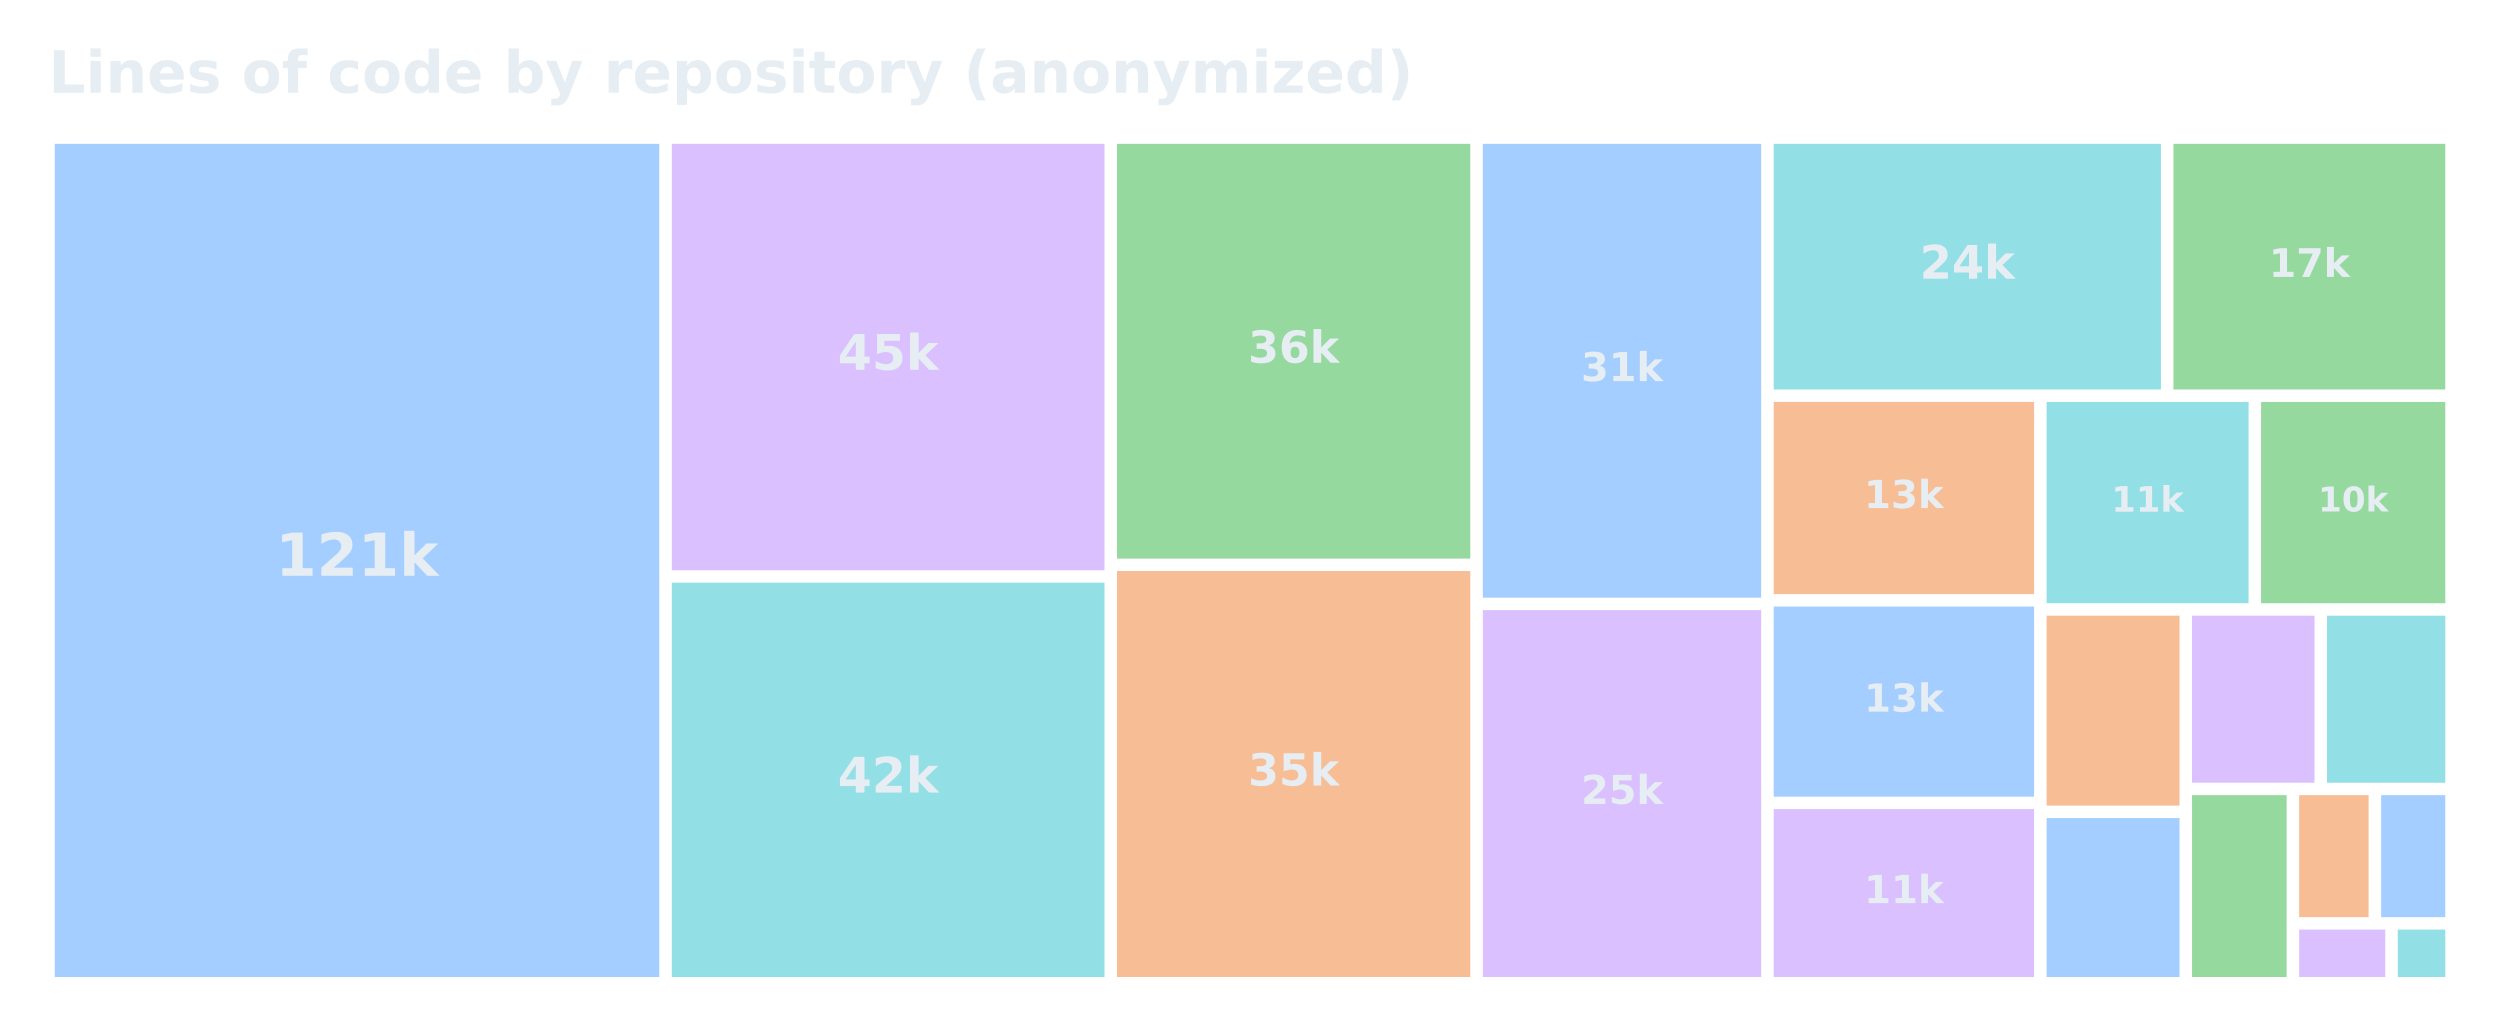
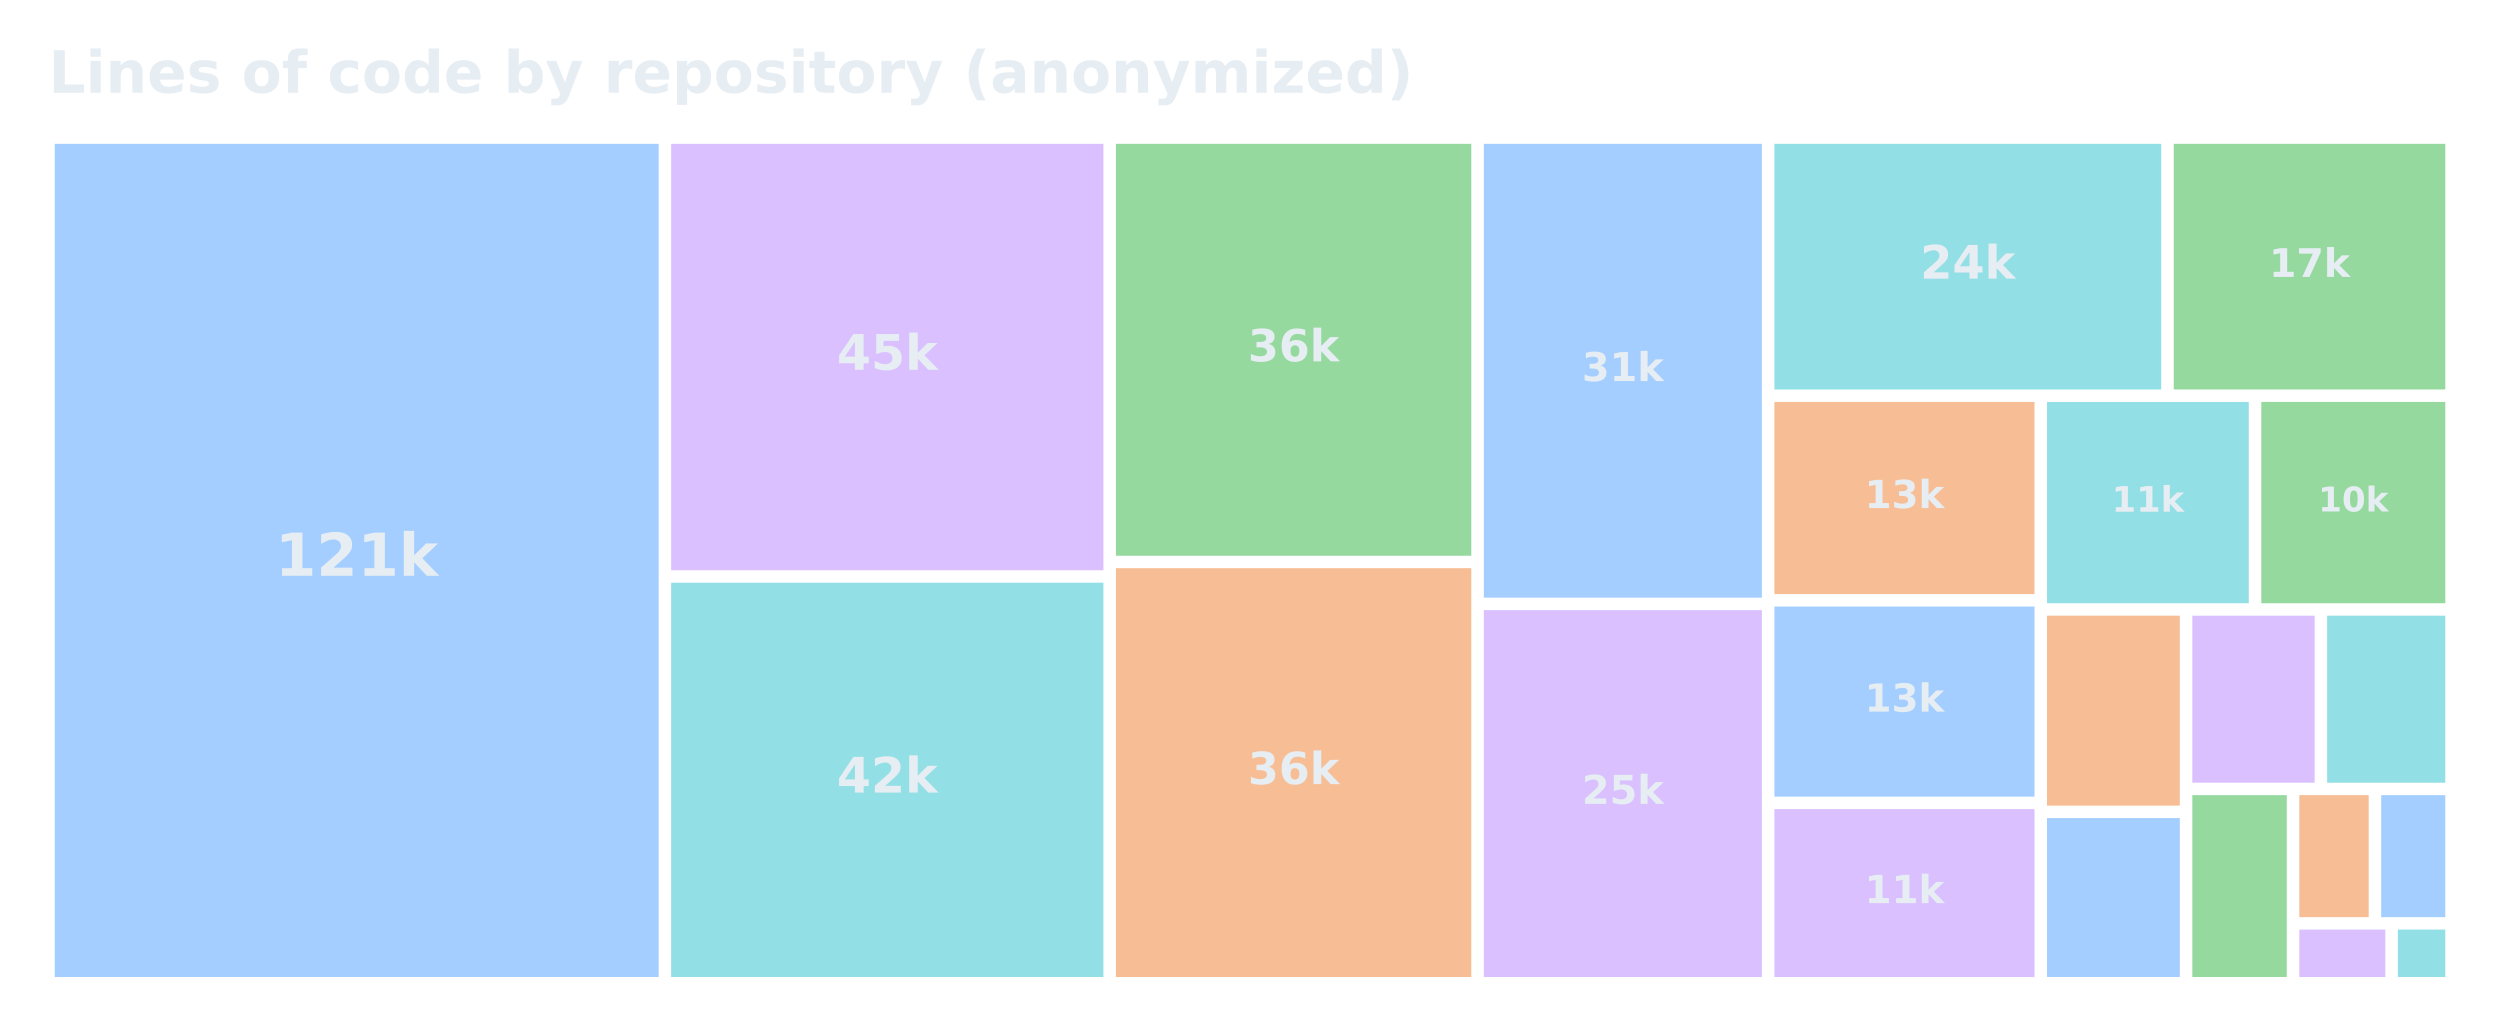
<svg xmlns="http://www.w3.org/2000/svg" xmlns:xlink="http://www.w3.org/1999/xlink" width="557.28pt" height="229.974pt" viewBox="0 0 557.28 229.974" version="1.1">
  <defs>
    <style type="text/css">*{stroke-linejoin: round; stroke-linecap: butt}</style>
  </defs>
  <g id="figure_1">
    <g id="patch_1">
      <path d="M 0 229.974  L 557.28 229.974  L 557.28 0  L 0 0  L 0 229.974  z " style="fill: none; opacity: 0" />
    </g>
    <g id="axes_1">
      <g id="patch_2">
-         <path d="M 12.195 32.064  L 146.959 32.064  L 146.959 217.788  L 12.195 217.788  z " clip-path="url(#p3aedb44725)" style="fill: #58a6ff; opacity: 0.55" />
+         <path d="M 12.195 32.064  L 146.818 32.064  L 146.818 217.788  L 12.195 217.788  z " clip-path="url(#pc6907132ee)" style="fill: #58a6ff; opacity: 0.55" />
      </g>
      <g id="patch_3">
-         <path d="M 149.749 32.064  L 246.205 32.064  L 246.205 127.121  L 149.749 127.121  z " clip-path="url(#p3aedb44725)" style="fill: #bc8cff; opacity: 0.55" />
+         <path d="M 149.608 32.064  L 245.962 32.064  L 245.962 127.121  L 149.608 127.121  z " clip-path="url(#pc6907132ee)" style="fill: #bc8cff; opacity: 0.55" />
      </g>
      <g id="patch_4">
-         <path d="M 149.749 129.893  L 246.205 129.893  L 246.205 217.788  L 149.749 217.788  z " clip-path="url(#p3aedb44725)" style="fill: #39c5cf; opacity: 0.55" />
+         <path d="M 149.608 129.893  L 245.962 129.893  L 245.962 217.788  L 149.608 217.788  z " clip-path="url(#pc6907132ee)" style="fill: #39c5cf; opacity: 0.55" />
      </g>
      <g id="patch_5">
-         <path d="M 248.995 32.064  L 327.749 32.064  L 327.749 124.519  L 248.995 124.519  z " clip-path="url(#p3aedb44725)" style="fill: #3fb950; opacity: 0.55" />
+         <path d="M 248.752 32.064  L 327.972 32.064  L 327.972 123.881  L 248.752 123.881  z " clip-path="url(#pc6907132ee)" style="fill: #3fb950; opacity: 0.55" />
      </g>
      <g id="patch_6">
-         <path d="M 248.995 127.291  L 327.749 127.291  L 327.749 217.788  L 248.995 217.788  z " clip-path="url(#p3aedb44725)" style="fill: #f0883e; opacity: 0.55" />
+         <path d="M 248.752 126.653  L 327.972 126.653  L 327.972 217.788  L 248.752 217.788  z " clip-path="url(#pc6907132ee)" style="fill: #f0883e; opacity: 0.55" />
      </g>
      <g id="patch_7">
-         <path d="M 330.539 32.064  L 392.59 32.064  L 392.59 133.229  L 330.539 133.229  z " clip-path="url(#p3aedb44725)" style="fill: #58a6ff; opacity: 0.55" />
+         <path d="M 330.762 32.064  L 392.746 32.064  L 392.746 133.229  L 330.762 133.229  z " clip-path="url(#pc6907132ee)" style="fill: #58a6ff; opacity: 0.55" />
      </g>
      <g id="patch_8">
-         <path d="M 330.539 136.001  L 392.59 136.001  L 392.59 217.788  L 330.539 217.788  z " clip-path="url(#p3aedb44725)" style="fill: #bc8cff; opacity: 0.55" />
+         <path d="M 330.762 136.001  L 392.746 136.001  L 392.746 217.788  L 330.762 217.788  z " clip-path="url(#pc6907132ee)" style="fill: #bc8cff; opacity: 0.55" />
      </g>
      <g id="patch_9">
-         <path d="M 395.38 32.064  L 481.698 32.064  L 481.698 86.826  L 395.38 86.826  z " clip-path="url(#p3aedb44725)" style="fill: #39c5cf; opacity: 0.55" />
+         <path d="M 395.536 32.064  L 481.763 32.064  L 481.763 86.826  L 395.536 86.826  z " clip-path="url(#pc6907132ee)" style="fill: #39c5cf; opacity: 0.55" />
      </g>
      <g id="patch_10">
-         <path d="M 484.488 32.064  L 545.085 32.064  L 545.085 86.826  L 484.488 86.826  z " clip-path="url(#p3aedb44725)" style="fill: #3fb950; opacity: 0.55" />
+         <path d="M 484.553 32.064  L 545.085 32.064  L 545.085 86.826  L 484.553 86.826  z " clip-path="url(#pc6907132ee)" style="fill: #3fb950; opacity: 0.55" />
      </g>
      <g id="patch_11">
-         <path d="M 395.38 89.598  L 453.421 89.598  L 453.421 132.431  L 395.38 132.431  z " clip-path="url(#p3aedb44725)" style="fill: #f0883e; opacity: 0.55" />
+         <path d="M 395.536 89.598  L 453.515 89.598  L 453.515 132.431  L 395.536 132.431  z " clip-path="url(#pc6907132ee)" style="fill: #f0883e; opacity: 0.55" />
      </g>
      <g id="patch_12">
-         <path d="M 395.38 135.203  L 453.421 135.203  L 453.421 177.583  L 395.38 177.583  z " clip-path="url(#p3aedb44725)" style="fill: #58a6ff; opacity: 0.55" />
+         <path d="M 395.536 135.203  L 453.515 135.203  L 453.515 177.583  L 395.536 177.583  z " clip-path="url(#pc6907132ee)" style="fill: #58a6ff; opacity: 0.55" />
      </g>
      <g id="patch_13">
-         <path d="M 395.38 180.355  L 453.421 180.355  L 453.421 217.788  L 395.38 217.788  z " clip-path="url(#p3aedb44725)" style="fill: #bc8cff; opacity: 0.55" />
+         <path d="M 395.536 180.355  L 453.515 180.355  L 453.515 217.788  L 395.536 217.788  z " clip-path="url(#pc6907132ee)" style="fill: #bc8cff; opacity: 0.55" />
      </g>
      <g id="patch_14">
-         <path d="M 456.211 89.598  L 501.235 89.598  L 501.235 134.472  L 456.211 134.472  z " clip-path="url(#p3aedb44725)" style="fill: #39c5cf; opacity: 0.55" />
+         <path d="M 456.305 89.598  L 501.28 89.598  L 501.28 134.472  L 456.305 134.472  z " clip-path="url(#pc6907132ee)" style="fill: #39c5cf; opacity: 0.55" />
      </g>
      <g id="patch_15">
-         <path d="M 504.025 89.598  L 545.085 89.598  L 545.085 134.472  L 504.025 134.472  z " clip-path="url(#p3aedb44725)" style="fill: #3fb950; opacity: 0.55" />
+         <path d="M 504.07 89.598  L 545.085 89.598  L 545.085 134.472  L 504.07 134.472  z " clip-path="url(#pc6907132ee)" style="fill: #3fb950; opacity: 0.55" />
      </g>
      <g id="patch_16">
-         <path d="M 456.211 137.244  L 485.843 137.244  L 485.843 179.584  L 456.211 179.584  z " clip-path="url(#p3aedb44725)" style="fill: #f0883e; opacity: 0.55" />
+         <path d="M 456.305 137.244  L 485.904 137.244  L 485.904 179.584  L 456.305 179.584  z " clip-path="url(#pc6907132ee)" style="fill: #f0883e; opacity: 0.55" />
      </g>
      <g id="patch_17">
-         <path d="M 456.211 182.356  L 485.843 182.356  L 485.843 217.788  L 456.211 217.788  z " clip-path="url(#p3aedb44725)" style="fill: #58a6ff; opacity: 0.55" />
+         <path d="M 456.305 182.356  L 485.904 182.356  L 485.904 217.788  L 456.305 217.788  z " clip-path="url(#pc6907132ee)" style="fill: #58a6ff; opacity: 0.55" />
      </g>
      <g id="patch_18">
-         <path d="M 488.633 137.244  L 515.932 137.244  L 515.932 174.474  L 488.633 174.474  z " clip-path="url(#p3aedb44725)" style="fill: #bc8cff; opacity: 0.55" />
+         <path d="M 488.694 137.244  L 515.962 137.244  L 515.962 174.474  L 488.694 174.474  z " clip-path="url(#pc6907132ee)" style="fill: #bc8cff; opacity: 0.55" />
      </g>
      <g id="patch_19">
-         <path d="M 518.722 137.244  L 545.085 137.244  L 545.085 174.474  L 518.722 174.474  z " clip-path="url(#p3aedb44725)" style="fill: #39c5cf; opacity: 0.55" />
+         <path d="M 518.752 137.244  L 545.085 137.244  L 545.085 174.474  L 518.752 174.474  z " clip-path="url(#pc6907132ee)" style="fill: #39c5cf; opacity: 0.55" />
      </g>
      <g id="patch_20">
-         <path d="M 488.633 177.246  L 509.718 177.246  L 509.718 217.788  L 488.633 217.788  z " clip-path="url(#p3aedb44725)" style="fill: #3fb950; opacity: 0.55" />
+         <path d="M 488.694 177.246  L 509.754 177.246  L 509.754 217.788  L 488.694 217.788  z " clip-path="url(#pc6907132ee)" style="fill: #3fb950; opacity: 0.55" />
      </g>
      <g id="patch_21">
-         <path d="M 512.508 177.246  L 527.994 177.246  L 527.994 204.443  L 512.508 204.443  z " clip-path="url(#p3aedb44725)" style="fill: #f0883e; opacity: 0.55" />
+         <path d="M 512.544 177.246  L 528.011 177.246  L 528.011 204.443  L 512.544 204.443  z " clip-path="url(#pc6907132ee)" style="fill: #f0883e; opacity: 0.55" />
      </g>
      <g id="patch_22">
-         <path d="M 530.784 177.246  L 545.085 177.246  L 545.085 204.443  L 530.784 204.443  z " clip-path="url(#p3aedb44725)" style="fill: #58a6ff; opacity: 0.55" />
+         <path d="M 530.801 177.246  L 545.085 177.246  L 545.085 204.443  L 530.801 204.443  z " clip-path="url(#pc6907132ee)" style="fill: #58a6ff; opacity: 0.55" />
      </g>
      <g id="patch_23">
-         <path d="M 512.508 207.215  L 531.705 207.215  L 531.705 217.788  L 512.508 217.788  z " clip-path="url(#p3aedb44725)" style="fill: #bc8cff; opacity: 0.55" />
+         <path d="M 512.544 207.215  L 531.719 207.215  L 531.719 217.788  L 512.544 217.788  z " clip-path="url(#pc6907132ee)" style="fill: #bc8cff; opacity: 0.55" />
      </g>
      <g id="patch_24">
-         <path d="M 534.495 207.215  L 545.085 207.215  L 545.085 217.788  L 534.495 217.788  z " clip-path="url(#p3aedb44725)" style="fill: #39c5cf; opacity: 0.55" />
+         <path d="M 534.509 207.215  L 545.085 207.215  L 545.085 217.788  L 534.509 217.788  z " clip-path="url(#pc6907132ee)" style="fill: #39c5cf; opacity: 0.55" />
      </g>
      <g id="text_1">
-         <g style="fill: #e6edf3" transform="translate(61.38803 128.3598) scale(0.132171 -0.132171)">
+         <g style="fill: #e6edf3" transform="translate(61.32908 128.3576) scale(0.132087 -0.132087)">
          <defs>
            <path id="DejaVuSans-Bold-14" d="M 750 831  L 1813 831  L 1813 3847  L 722 3622  L 722 4441  L 1806 4666  L 2950 4666  L 2950 831  L 4013 831  L 4013 0  L 750 0  L 750 831  z " transform="scale(0.015625)" />
            <path id="DejaVuSans-Bold-15" d="M 1844 884  L 3897 884  L 3897 0  L 506 0  L 506 884  L 2209 2388  Q 2438 2594 2547 2791  Q 2656 2988 2656 3200  Q 2656 3528 2436 3728  Q 2216 3928 1850 3928  Q 1569 3928 1234 3808  Q 900 3688 519 3450  L 519 4475  Q 925 4609 1322 4679  Q 1719 4750 2100 4750  Q 2938 4750 3402 4381  Q 3866 4013 3866 3353  Q 3866 2972 3669 2642  Q 3472 2313 2841 1759  L 1844 884  z " transform="scale(0.015625)" />
            <path id="DejaVuSans-Bold-4e" d="M 538 4863  L 1656 4863  L 1656 2216  L 2944 3500  L 4244 3500  L 2534 1894  L 4378 0  L 3022 0  L 1656 1459  L 1656 0  L 538 0  L 538 4863  z " transform="scale(0.015625)" />
          </defs>
          <use xlink:href="#DejaVuSans-Bold-14" />
          <use xlink:href="#DejaVuSans-Bold-15" transform="translate(69.57812 0)" />
          <use xlink:href="#DejaVuSans-Bold-14" transform="translate(139.1562 0)" />
          <use xlink:href="#DejaVuSans-Bold-4e" transform="translate(208.7344 0)" />
        </g>
      </g>
      <g id="text_2">
-         <g style="fill: #e6edf3" transform="translate(186.7391 82.43169) scale(0.109287 -0.109287)">
+         <g style="fill: #e6edf3" transform="translate(186.5534 82.43011) scale(0.109226 -0.109226)">
          <defs>
            <path id="DejaVuSans-Bold-17" d="M 2356 3675  L 1038 1722  L 2356 1722  L 2356 3675  z M 2156 4666  L 3494 4666  L 3494 1722  L 4159 1722  L 4159 850  L 3494 850  L 3494 0  L 2356 0  L 2356 850  L 288 850  L 288 1881  L 2156 4666  z " transform="scale(0.015625)" />
            <path id="DejaVuSans-Bold-18" d="M 678 4666  L 3669 4666  L 3669 3781  L 1638 3781  L 1638 3059  Q 1775 3097 1914 3117  Q 2053 3138 2203 3138  Q 3056 3138 3531 2711  Q 4006 2284 4006 1522  Q 4006 766 3489 337  Q 2972 -91 2053 -91  Q 1656 -91 1267 -14  Q 878 63 494 219  L 494 1166  Q 875 947 1217 837  Q 1559 728 1863 728  Q 2300 728 2551 942  Q 2803 1156 2803 1522  Q 2803 1891 2551 2103  Q 2300 2316 1863 2316  Q 1603 2316 1309 2248  Q 1016 2181 678 2041  L 678 4666  z " transform="scale(0.015625)" />
          </defs>
          <use xlink:href="#DejaVuSans-Bold-17" />
          <use xlink:href="#DejaVuSans-Bold-18" transform="translate(69.57812 0)" />
          <use xlink:href="#DejaVuSans-Bold-4e" transform="translate(139.1562 0)" />
        </g>
      </g>
      <g id="text_3">
-         <g style="fill: #e6edf3" transform="translate(186.7391 176.6797) scale(0.109287 -0.109287)">
+         <g style="fill: #e6edf3" transform="translate(186.5534 176.6781) scale(0.109226 -0.109226)">
          <use xlink:href="#DejaVuSans-Bold-17" />
          <use xlink:href="#DejaVuSans-Bold-15" transform="translate(69.57812 0)" />
          <use xlink:href="#DejaVuSans-Bold-4e" transform="translate(139.1562 0)" />
        </g>
      </g>
      <g id="text_4">
-         <g style="fill: #e6edf3" transform="translate(278.2216 80.85593) scale(0.098713 -0.098713)">
+         <g style="fill: #e6edf3" transform="translate(278.183 80.54412) scale(0.098991 -0.098991)">
          <defs>
            <path id="DejaVuSans-Bold-16" d="M 2981 2516  Q 3453 2394 3698 2092  Q 3944 1791 3944 1325  Q 3944 631 3412 270  Q 2881 -91 1863 -91  Q 1503 -91 1142 -33  Q 781 25 428 141  L 428 1069  Q 766 900 1098 814  Q 1431 728 1753 728  Q 2231 728 2486 893  Q 2741 1059 2741 1369  Q 2741 1688 2480 1852  Q 2219 2016 1709 2016  L 1228 2016  L 1228 2791  L 1734 2791  Q 2188 2791 2409 2933  Q 2631 3075 2631 3366  Q 2631 3634 2415 3781  Q 2200 3928 1806 3928  Q 1516 3928 1219 3862  Q 922 3797 628 3669  L 628 4550  Q 984 4650 1334 4700  Q 1684 4750 2022 4750  Q 2931 4750 3382 4451  Q 3834 4153 3834 3553  Q 3834 3144 3618 2883  Q 3403 2622 2981 2516  z " transform="scale(0.015625)" />
            <path id="DejaVuSans-Bold-19" d="M 2316 2303  Q 2000 2303 1842 2098  Q 1684 1894 1684 1484  Q 1684 1075 1842 870  Q 2000 666 2316 666  Q 2634 666 2792 870  Q 2950 1075 2950 1484  Q 2950 1894 2792 2098  Q 2634 2303 2316 2303  z M 3803 4544  L 3803 3681  Q 3506 3822 3243 3889  Q 2981 3956 2731 3956  Q 2194 3956 1894 3657  Q 1594 3359 1544 2772  Q 1750 2925 1990 3001  Q 2231 3078 2516 3078  Q 3231 3078 3670 2659  Q 4109 2241 4109 1563  Q 4109 813 3618 361  Q 3128 -91 2303 -91  Q 1394 -91 895 523  Q 397 1138 397 2266  Q 397 3422 980 4083  Q 1563 4744 2578 4744  Q 2900 4744 3203 4694  Q 3506 4644 3803 4544  z " transform="scale(0.015625)" />
          </defs>
          <use xlink:href="#DejaVuSans-Bold-16" />
          <use xlink:href="#DejaVuSans-Bold-19" transform="translate(69.57812 0)" />
          <use xlink:href="#DejaVuSans-Bold-4e" transform="translate(139.1562 0)" />
        </g>
      </g>
      <g id="text_5">
-         <g style="fill: #e6edf3" transform="translate(278.2216 175.1039) scale(0.098713 -0.098713)">
+         <g style="fill: #e6edf3" transform="translate(278.183 174.7921) scale(0.098991 -0.098991)">
          <use xlink:href="#DejaVuSans-Bold-16" />
-           <use xlink:href="#DejaVuSans-Bold-18" transform="translate(69.57812 0)" />
+           <use xlink:href="#DejaVuSans-Bold-19" transform="translate(69.57812 0)" />
          <use xlink:href="#DejaVuSans-Bold-4e" transform="translate(139.1562 0)" />
        </g>
      </g>
      <g id="text_6">
-         <g style="fill: #e6edf3" transform="translate(352.4402 84.95201) scale(0.088734 -0.088734)">
+         <g style="fill: #e6edf3" transform="translate(352.634 84.95097) scale(0.088694 -0.088694)">
          <use xlink:href="#DejaVuSans-Bold-16" />
          <use xlink:href="#DejaVuSans-Bold-14" transform="translate(69.57812 0)" />
          <use xlink:href="#DejaVuSans-Bold-4e" transform="translate(139.1562 0)" />
        </g>
      </g>
      <g id="text_7">
-         <g style="fill: #e6edf3" transform="translate(352.4402 179.2) scale(0.088734 -0.088734)">
+         <g style="fill: #e6edf3" transform="translate(352.634 179.199) scale(0.088694 -0.088694)">
          <use xlink:href="#DejaVuSans-Bold-15" />
          <use xlink:href="#DejaVuSans-Bold-18" transform="translate(69.57812 0)" />
          <use xlink:href="#DejaVuSans-Bold-4e" transform="translate(139.1562 0)" />
        </g>
      </g>
      <g id="text_8">
-         <g style="fill: #e6edf3" transform="translate(427.9237 62.12717) scale(0.103231 -0.103231)">
+         <g style="fill: #e6edf3" transform="translate(428.04 62.12575) scale(0.103176 -0.103176)">
          <use xlink:href="#DejaVuSans-Bold-15" />
          <use xlink:href="#DejaVuSans-Bold-17" transform="translate(69.57812 0)" />
          <use xlink:href="#DejaVuSans-Bold-4e" transform="translate(139.1562 0)" />
        </g>
      </g>
      <g id="text_9">
-         <g style="fill: #e6edf3" transform="translate(505.7513 61.72798) scale(0.087866 -0.087866)">
+         <g style="fill: #e6edf3" transform="translate(505.7878 61.72697) scale(0.087827 -0.087827)">
          <defs>
            <path id="DejaVuSans-Bold-1a" d="M 428 4666  L 3944 4666  L 3944 3988  L 2125 0  L 953 0  L 2675 3781  L 428 3781  L 428 4666  z " transform="scale(0.015625)" />
          </defs>
          <use xlink:href="#DejaVuSans-Bold-14" />
          <use xlink:href="#DejaVuSans-Bold-1a" transform="translate(69.57812 0)" />
          <use xlink:href="#DejaVuSans-Bold-4e" transform="translate(139.1562 0)" />
        </g>
      </g>
      <g id="text_10">
-         <g style="fill: #e6edf3" transform="translate(415.5224 113.2579) scale(0.086339 -0.086339)">
+         <g style="fill: #e6edf3" transform="translate(415.6515 113.2569) scale(0.086302 -0.086302)">
          <use xlink:href="#DejaVuSans-Bold-14" />
          <use xlink:href="#DejaVuSans-Bold-16" transform="translate(69.57812 0)" />
          <use xlink:href="#DejaVuSans-Bold-4e" transform="translate(139.1562 0)" />
        </g>
      </g>
      <g id="text_11">
-         <g style="fill: #e6edf3" transform="translate(415.5224 158.6363) scale(0.086339 -0.086339)">
+         <g style="fill: #e6edf3" transform="translate(415.6515 158.6353) scale(0.086302 -0.086302)">
          <use xlink:href="#DejaVuSans-Bold-14" />
          <use xlink:href="#DejaVuSans-Bold-16" transform="translate(69.57812 0)" />
          <use xlink:href="#DejaVuSans-Bold-4e" transform="translate(139.1562 0)" />
        </g>
      </g>
      <g id="text_12">
-         <g style="fill: #e6edf3" transform="translate(415.5224 201.3147) scale(0.086339 -0.086339)">
+         <g style="fill: #e6edf3" transform="translate(415.6515 201.3138) scale(0.086302 -0.086302)">
          <use xlink:href="#DejaVuSans-Bold-14" />
          <use xlink:href="#DejaVuSans-Bold-14" transform="translate(69.57812 0)" />
          <use xlink:href="#DejaVuSans-Bold-4e" transform="translate(139.1562 0)" />
        </g>
      </g>
      <g id="text_13">
-         <g style="fill: #e6edf3" transform="translate(470.6448 114.0764) scale(0.078563 -0.078563)">
+         <g style="fill: #e6edf3" transform="translate(470.7173 114.0757) scale(0.078533 -0.078533)">
          <use xlink:href="#DejaVuSans-Bold-14" />
          <use xlink:href="#DejaVuSans-Bold-14" transform="translate(69.57812 0)" />
          <use xlink:href="#DejaVuSans-Bold-4e" transform="translate(139.1562 0)" />
        </g>
      </g>
      <g id="text_14">
-         <g style="fill: #e6edf3" transform="translate(516.7202 114.0149) scale(0.076195 -0.076195)">
+         <g style="fill: #e6edf3" transform="translate(516.7454 114.0142) scale(0.076168 -0.076168)">
          <defs>
            <path id="DejaVuSans-Bold-13" d="M 2944 2338  Q 2944 3213 2780 3570  Q 2616 3928 2228 3928  Q 1841 3928 1675 3570  Q 1509 3213 1509 2338  Q 1509 1453 1675 1090  Q 1841 728 2228 728  Q 2613 728 2778 1090  Q 2944 1453 2944 2338  z M 4147 2328  Q 4147 1169 3647 539  Q 3147 -91 2228 -91  Q 1306 -91 806 539  Q 306 1169 306 2328  Q 306 3491 806 4120  Q 1306 4750 2228 4750  Q 3147 4750 3647 4120  Q 4147 3491 4147 2328  z " transform="scale(0.015625)" />
          </defs>
          <use xlink:href="#DejaVuSans-Bold-14" />
          <use xlink:href="#DejaVuSans-Bold-13" transform="translate(69.57812 0)" />
          <use xlink:href="#DejaVuSans-Bold-4e" transform="translate(139.1562 0)" />
        </g>
      </g>
      <g id="text_15">
        <g style="fill: #e6edf3" transform="translate(10.8 20.67797) scale(0.13 -0.13)">
          <defs>
            <path id="DejaVuSans-Bold-2f" d="M 588 4666  L 1791 4666  L 1791 909  L 3903 909  L 3903 0  L 588 0  L 588 4666  z " transform="scale(0.015625)" />
            <path id="DejaVuSans-Bold-4c" d="M 538 3500  L 1656 3500  L 1656 0  L 538 0  L 538 3500  z M 538 4863  L 1656 4863  L 1656 3950  L 538 3950  L 538 4863  z " transform="scale(0.015625)" />
            <path id="DejaVuSans-Bold-51" d="M 4056 2131  L 4056 0  L 2931 0  L 2931 347  L 2931 1631  Q 2931 2084 2911 2256  Q 2891 2428 2841 2509  Q 2775 2619 2662 2680  Q 2550 2741 2406 2741  Q 2056 2741 1856 2470  Q 1656 2200 1656 1722  L 1656 0  L 538 0  L 538 3500  L 1656 3500  L 1656 2988  Q 1909 3294 2193 3439  Q 2478 3584 2822 3584  Q 3428 3584 3742 3212  Q 4056 2841 4056 2131  z " transform="scale(0.015625)" />
            <path id="DejaVuSans-Bold-48" d="M 4031 1759  L 4031 1441  L 1416 1441  Q 1456 1047 1700 850  Q 1944 653 2381 653  Q 2734 653 3104 758  Q 3475 863 3866 1075  L 3866 213  Q 3469 63 3072 -14  Q 2675 -91 2278 -91  Q 1328 -91 801 392  Q 275 875 275 1747  Q 275 2603 792 3093  Q 1309 3584 2216 3584  Q 3041 3584 3536 3087  Q 4031 2591 4031 1759  z M 2881 2131  Q 2881 2450 2695 2645  Q 2509 2841 2209 2841  Q 1884 2841 1681 2658  Q 1478 2475 1428 2131  L 2881 2131  z " transform="scale(0.015625)" />
            <path id="DejaVuSans-Bold-56" d="M 3272 3391  L 3272 2541  Q 2913 2691 2578 2766  Q 2244 2841 1947 2841  Q 1628 2841 1473 2761  Q 1319 2681 1319 2516  Q 1319 2381 1436 2309  Q 1553 2238 1856 2203  L 2053 2175  Q 2913 2066 3209 1816  Q 3506 1566 3506 1031  Q 3506 472 3093 190  Q 2681 -91 1863 -91  Q 1516 -91 1145 -36  Q 775 19 384 128  L 384 978  Q 719 816 1070 734  Q 1422 653 1784 653  Q 2113 653 2278 743  Q 2444 834 2444 1013  Q 2444 1163 2330 1236  Q 2216 1309 1875 1350  L 1678 1375  Q 931 1469 631 1722  Q 331 1975 331 2491  Q 331 3047 712 3315  Q 1094 3584 1881 3584  Q 2191 3584 2531 3537  Q 2872 3491 3272 3391  z " transform="scale(0.015625)" />
            <path id="DejaVuSans-Bold-3" transform="scale(0.015625)" />
            <path id="DejaVuSans-Bold-52" d="M 2203 2784  Q 1831 2784 1636 2517  Q 1441 2250 1441 1747  Q 1441 1244 1636 976  Q 1831 709 2203 709  Q 2569 709 2762 976  Q 2956 1244 2956 1747  Q 2956 2250 2762 2517  Q 2569 2784 2203 2784  z M 2203 3584  Q 3106 3584 3614 3096  Q 4122 2609 4122 1747  Q 4122 884 3614 396  Q 3106 -91 2203 -91  Q 1297 -91 786 396  Q 275 884 275 1747  Q 275 2609 786 3096  Q 1297 3584 2203 3584  z " transform="scale(0.015625)" />
            <path id="DejaVuSans-Bold-49" d="M 2841 4863  L 2841 4128  L 2222 4128  Q 1984 4128 1890 4042  Q 1797 3956 1797 3744  L 1797 3500  L 2753 3500  L 2753 2700  L 1797 2700  L 1797 0  L 678 0  L 678 2700  L 122 2700  L 122 3500  L 678 3500  L 678 3744  Q 678 4316 997 4589  Q 1316 4863 1984 4863  L 2841 4863  z " transform="scale(0.015625)" />
            <path id="DejaVuSans-Bold-46" d="M 3366 3391  L 3366 2478  Q 3138 2634 2908 2709  Q 2678 2784 2431 2784  Q 1963 2784 1702 2511  Q 1441 2238 1441 1747  Q 1441 1256 1702 982  Q 1963 709 2431 709  Q 2694 709 2930 787  Q 3166 866 3366 1019  L 3366 103  Q 3103 6 2833 -42  Q 2563 -91 2291 -91  Q 1344 -91 809 395  Q 275 881 275 1747  Q 275 2613 809 3098  Q 1344 3584 2291 3584  Q 2566 3584 2833 3536  Q 3100 3488 3366 3391  z " transform="scale(0.015625)" />
            <path id="DejaVuSans-Bold-47" d="M 2919 2988  L 2919 4863  L 4044 4863  L 4044 0  L 2919 0  L 2919 506  Q 2688 197 2409 53  Q 2131 -91 1766 -91  Q 1119 -91 703 423  Q 288 938 288 1747  Q 288 2556 703 3070  Q 1119 3584 1766 3584  Q 2128 3584 2408 3439  Q 2688 3294 2919 2988  z M 2181 722  Q 2541 722 2730 984  Q 2919 1247 2919 1747  Q 2919 2247 2730 2509  Q 2541 2772 2181 2772  Q 1825 2772 1636 2509  Q 1447 2247 1447 1747  Q 1447 1247 1636 984  Q 1825 722 2181 722  z " transform="scale(0.015625)" />
            <path id="DejaVuSans-Bold-45" d="M 2400 722  Q 2759 722 2948 984  Q 3138 1247 3138 1747  Q 3138 2247 2948 2509  Q 2759 2772 2400 2772  Q 2041 2772 1848 2508  Q 1656 2244 1656 1747  Q 1656 1250 1848 986  Q 2041 722 2400 722  z M 1656 2988  Q 1888 3294 2169 3439  Q 2450 3584 2816 3584  Q 3463 3584 3878 3070  Q 4294 2556 4294 1747  Q 4294 938 3878 423  Q 3463 -91 2816 -91  Q 2450 -91 2169 54  Q 1888 200 1656 506  L 1656 0  L 538 0  L 538 4863  L 1656 4863  L 1656 2988  z " transform="scale(0.015625)" />
            <path id="DejaVuSans-Bold-5c" d="M 78 3500  L 1197 3500  L 2138 1125  L 2938 3500  L 4056 3500  L 2584 -331  Q 2363 -916 2067 -1148  Q 1772 -1381 1288 -1381  L 641 -1381  L 641 -647  L 991 -647  Q 1275 -647 1404 -556  Q 1534 -466 1606 -231  L 1638 -134  L 78 3500  z " transform="scale(0.015625)" />
            <path id="DejaVuSans-Bold-55" d="M 3138 2547  Q 2991 2616 2845 2648  Q 2700 2681 2553 2681  Q 2122 2681 1889 2404  Q 1656 2128 1656 1613  L 1656 0  L 538 0  L 538 3500  L 1656 3500  L 1656 2925  Q 1872 3269 2151 3426  Q 2431 3584 2822 3584  Q 2878 3584 2943 3579  Q 3009 3575 3134 3559  L 3138 2547  z " transform="scale(0.015625)" />
            <path id="DejaVuSans-Bold-53" d="M 1656 506  L 1656 -1331  L 538 -1331  L 538 3500  L 1656 3500  L 1656 2988  Q 1888 3294 2169 3439  Q 2450 3584 2816 3584  Q 3463 3584 3878 3070  Q 4294 2556 4294 1747  Q 4294 938 3878 423  Q 3463 -91 2816 -91  Q 2450 -91 2169 54  Q 1888 200 1656 506  z M 2400 2772  Q 2041 2772 1848 2508  Q 1656 2244 1656 1747  Q 1656 1250 1848 986  Q 2041 722 2400 722  Q 2759 722 2948 984  Q 3138 1247 3138 1747  Q 3138 2247 2948 2509  Q 2759 2772 2400 2772  z " transform="scale(0.015625)" />
            <path id="DejaVuSans-Bold-57" d="M 1759 4494  L 1759 3500  L 2913 3500  L 2913 2700  L 1759 2700  L 1759 1216  Q 1759 972 1856 886  Q 1953 800 2241 800  L 2816 800  L 2816 0  L 1856 0  Q 1194 0 917 276  Q 641 553 641 1216  L 641 2700  L 84 2700  L 84 3500  L 641 3500  L 641 4494  L 1759 4494  z " transform="scale(0.015625)" />
            <path id="DejaVuSans-Bold-b" d="M 2413 -844  L 1484 -844  Q 1006 -72 778 623  Q 550 1319 550 2003  Q 550 2688 779 3389  Q 1009 4091 1484 4856  L 2413 4856  Q 2013 4116 1813 3408  Q 1613 2700 1613 2009  Q 1613 1319 1811 609  Q 2009 -100 2413 -844  z " transform="scale(0.015625)" />
            <path id="DejaVuSans-Bold-44" d="M 2106 1575  Q 1756 1575 1579 1456  Q 1403 1338 1403 1106  Q 1403 894 1545 773  Q 1688 653 1941 653  Q 2256 653 2472 879  Q 2688 1106 2688 1447  L 2688 1575  L 2106 1575  z M 3816 1997  L 3816 0  L 2688 0  L 2688 519  Q 2463 200 2181 54  Q 1900 -91 1497 -91  Q 953 -91 614 226  Q 275 544 275 1050  Q 275 1666 698 1953  Q 1122 2241 2028 2241  L 2688 2241  L 2688 2328  Q 2688 2594 2478 2717  Q 2269 2841 1825 2841  Q 1466 2841 1156 2769  Q 847 2697 581 2553  L 581 3406  Q 941 3494 1303 3539  Q 1666 3584 2028 3584  Q 2975 3584 3395 3211  Q 3816 2838 3816 1997  z " transform="scale(0.015625)" />
            <path id="DejaVuSans-Bold-50" d="M 3781 2919  Q 3994 3244 4286 3414  Q 4578 3584 4928 3584  Q 5531 3584 5847 3212  Q 6163 2841 6163 2131  L 6163 0  L 5038 0  L 5038 1825  Q 5041 1866 5042 1909  Q 5044 1953 5044 2034  Q 5044 2406 4934 2573  Q 4825 2741 4581 2741  Q 4263 2741 4089 2478  Q 3916 2216 3909 1719  L 3909 0  L 2784 0  L 2784 1825  Q 2784 2406 2684 2573  Q 2584 2741 2328 2741  Q 2006 2741 1831 2477  Q 1656 2213 1656 1722  L 1656 0  L 531 0  L 531 3500  L 1656 3500  L 1656 2988  Q 1863 3284 2130 3434  Q 2397 3584 2719 3584  Q 3081 3584 3359 3409  Q 3638 3234 3781 2919  z " transform="scale(0.015625)" />
            <path id="DejaVuSans-Bold-5d" d="M 366 3500  L 3419 3500  L 3419 2719  L 1575 800  L 3419 800  L 3419 0  L 288 0  L 288 781  L 2131 2700  L 366 2700  L 366 3500  z " transform="scale(0.015625)" />
            <path id="DejaVuSans-Bold-c" d="M 513 -844  Q 913 -100 1113 609  Q 1313 1319 1313 2009  Q 1313 2700 1113 3408  Q 913 4116 513 4856  L 1441 4856  Q 1916 4091 2145 3389  Q 2375 2688 2375 2003  Q 2375 1319 2147 623  Q 1919 -72 1441 -844  L 513 -844  z " transform="scale(0.015625)" />
          </defs>
          <use xlink:href="#DejaVuSans-Bold-2f" />
          <use xlink:href="#DejaVuSans-Bold-4c" transform="translate(63.71875 0)" />
          <use xlink:href="#DejaVuSans-Bold-51" transform="translate(98 0)" />
          <use xlink:href="#DejaVuSans-Bold-48" transform="translate(169.1875 0)" />
          <use xlink:href="#DejaVuSans-Bold-56" transform="translate(237.0156 0)" />
          <use xlink:href="#DejaVuSans-Bold-3" transform="translate(296.5312 0)" />
          <use xlink:href="#DejaVuSans-Bold-52" transform="translate(331.3438 0)" />
          <use xlink:href="#DejaVuSans-Bold-49" transform="translate(400.0469 0)" />
          <use xlink:href="#DejaVuSans-Bold-3" transform="translate(443.5469 0)" />
          <use xlink:href="#DejaVuSans-Bold-46" transform="translate(478.3594 0)" />
          <use xlink:href="#DejaVuSans-Bold-52" transform="translate(537.6406 0)" />
          <use xlink:href="#DejaVuSans-Bold-47" transform="translate(606.3438 0)" />
          <use xlink:href="#DejaVuSans-Bold-48" transform="translate(677.9219 0)" />
          <use xlink:href="#DejaVuSans-Bold-3" transform="translate(745.75 0)" />
          <use xlink:href="#DejaVuSans-Bold-45" transform="translate(780.5625 0)" />
          <use xlink:href="#DejaVuSans-Bold-5c" transform="translate(852.1406 0)" />
          <use xlink:href="#DejaVuSans-Bold-3" transform="translate(917.3281 0)" />
          <use xlink:href="#DejaVuSans-Bold-55" transform="translate(952.1406 0)" />
          <use xlink:href="#DejaVuSans-Bold-48" transform="translate(1001.453 0)" />
          <use xlink:href="#DejaVuSans-Bold-53" transform="translate(1069.281 0)" />
          <use xlink:href="#DejaVuSans-Bold-52" transform="translate(1140.859 0)" />
          <use xlink:href="#DejaVuSans-Bold-56" transform="translate(1209.562 0)" />
          <use xlink:href="#DejaVuSans-Bold-4c" transform="translate(1269.078 0)" />
          <use xlink:href="#DejaVuSans-Bold-57" transform="translate(1303.359 0)" />
          <use xlink:href="#DejaVuSans-Bold-52" transform="translate(1351.156 0)" />
          <use xlink:href="#DejaVuSans-Bold-55" transform="translate(1419.859 0)" />
          <use xlink:href="#DejaVuSans-Bold-5c" transform="translate(1469.172 0)" />
          <use xlink:href="#DejaVuSans-Bold-3" transform="translate(1534.359 0)" />
          <use xlink:href="#DejaVuSans-Bold-b" transform="translate(1569.172 0)" />
          <use xlink:href="#DejaVuSans-Bold-44" transform="translate(1614.875 0)" />
          <use xlink:href="#DejaVuSans-Bold-51" transform="translate(1682.359 0)" />
          <use xlink:href="#DejaVuSans-Bold-52" transform="translate(1753.547 0)" />
          <use xlink:href="#DejaVuSans-Bold-51" transform="translate(1822.25 0)" />
          <use xlink:href="#DejaVuSans-Bold-5c" transform="translate(1893.438 0)" />
          <use xlink:href="#DejaVuSans-Bold-50" transform="translate(1958.625 0)" />
          <use xlink:href="#DejaVuSans-Bold-4c" transform="translate(2062.828 0)" />
          <use xlink:href="#DejaVuSans-Bold-5d" transform="translate(2097.109 0)" />
          <use xlink:href="#DejaVuSans-Bold-48" transform="translate(2155.312 0)" />
          <use xlink:href="#DejaVuSans-Bold-47" transform="translate(2223.141 0)" />
          <use xlink:href="#DejaVuSans-Bold-c" transform="translate(2294.719 0)" />
        </g>
      </g>
    </g>
  </g>
  <defs>
-     <clipPath id="p3aedb44725">
+     <clipPath id="pc6907132ee">
      <rect x="10.8" y="30.678" width="535.68" height="188.496" />
    </clipPath>
  </defs>
</svg>
